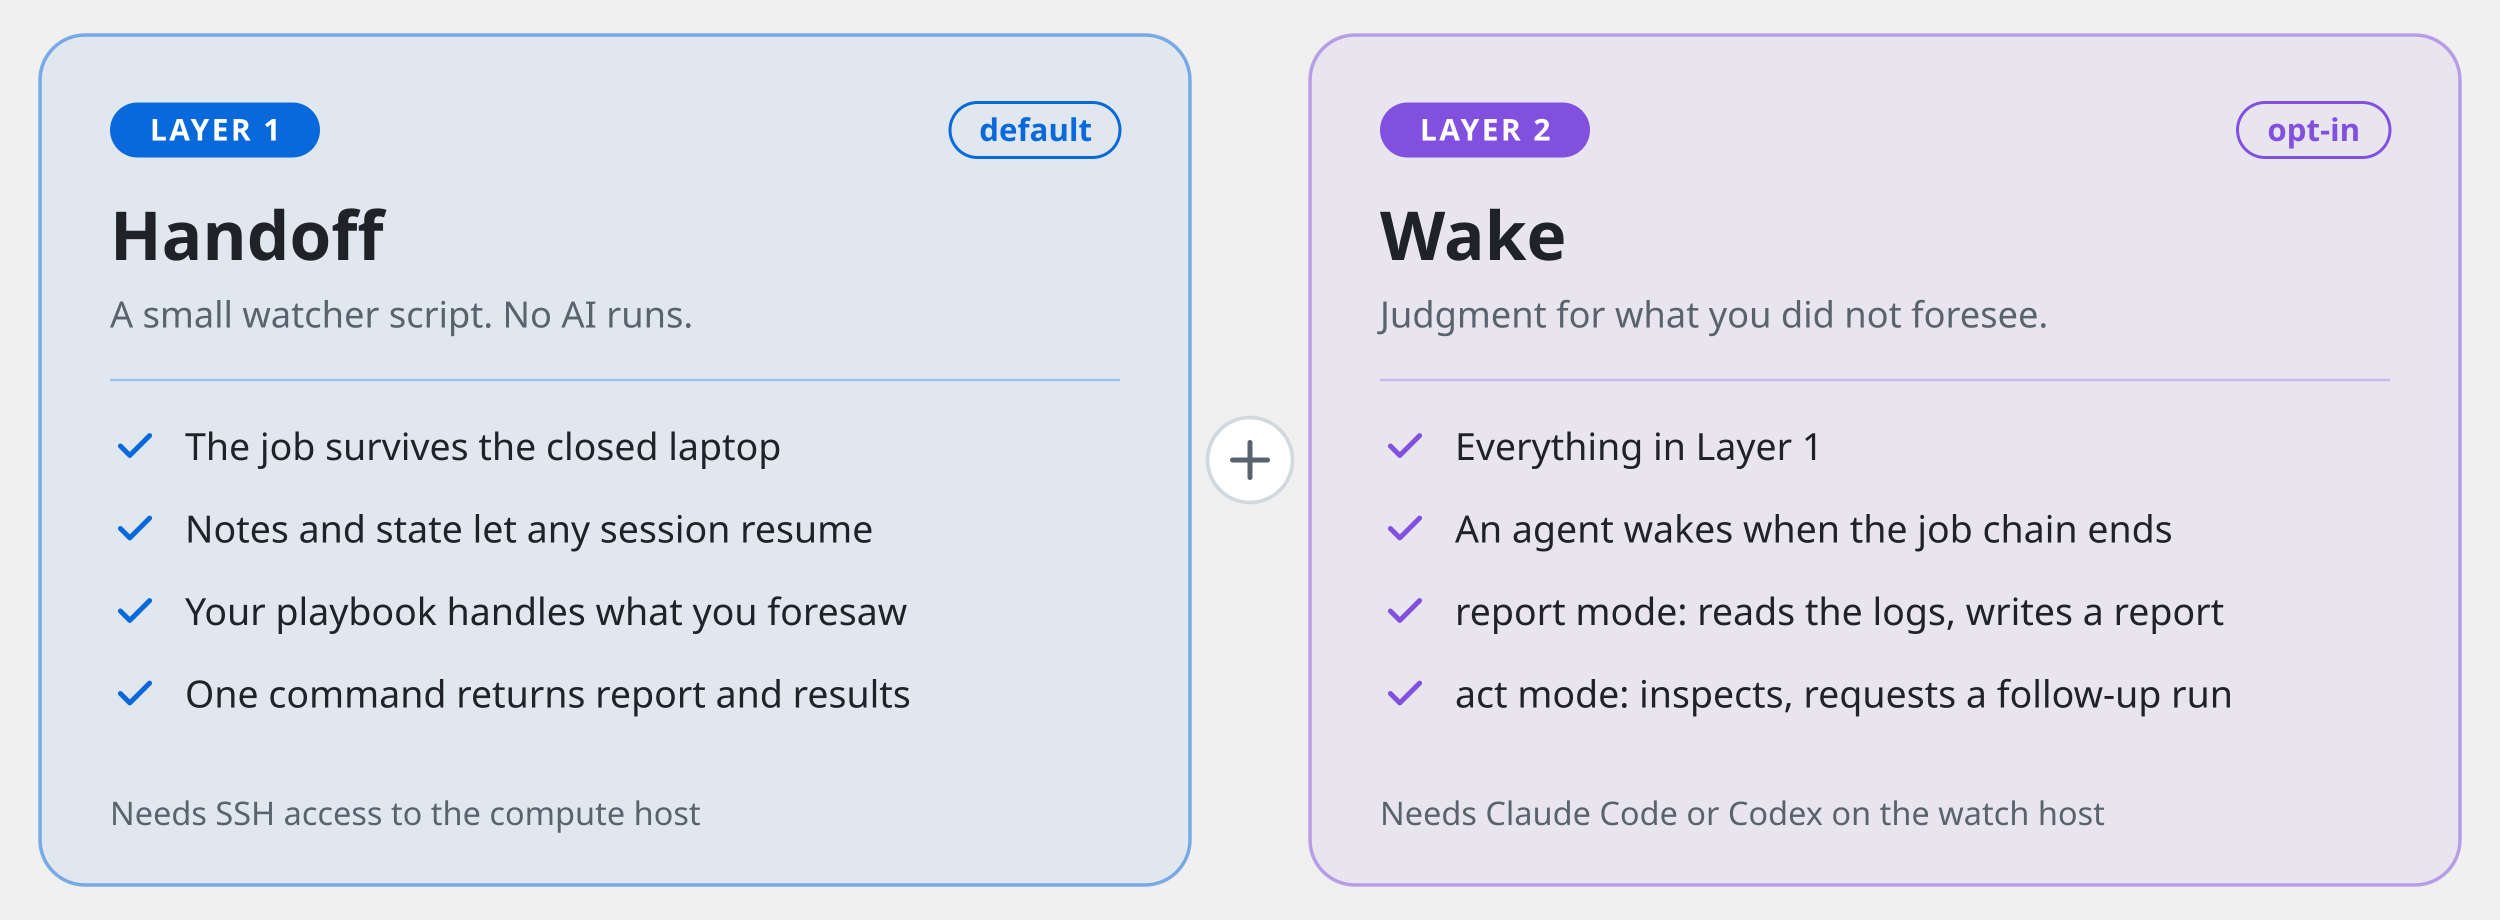
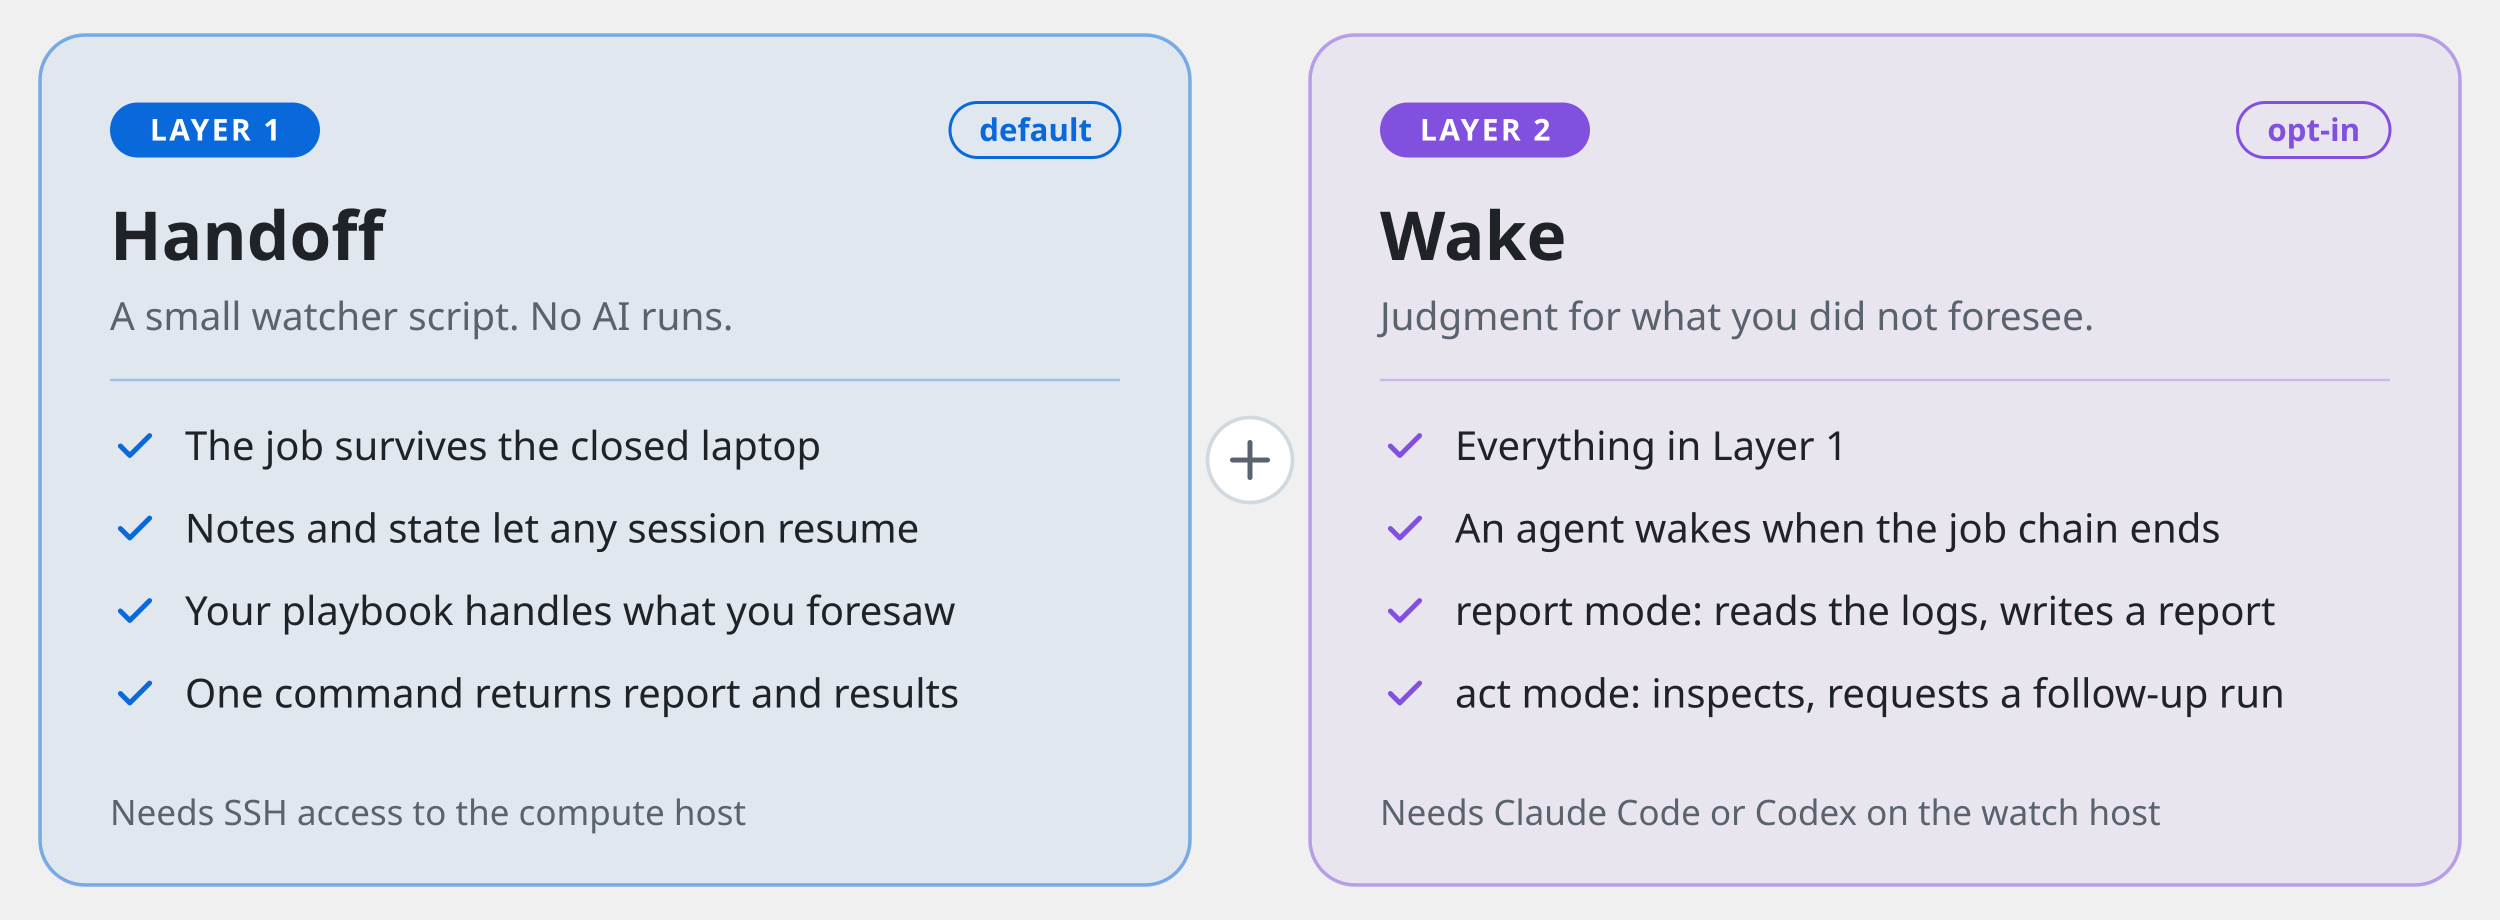
<svg xmlns="http://www.w3.org/2000/svg" viewBox="0 0 1000 368" width="1000" height="368">
  <rect x="16" y="14" width="460" height="340" rx="18" fill="#0969da" fill-opacity="0.07" stroke="#0969da" stroke-opacity="0.5" stroke-width="1.4" />
  <rect x="44" y="41" width="84" height="22" rx="11" fill="#0969da" />
  <text x="86.08" y="56.2" font-family="-apple-system, BlinkMacSystemFont, &quot;Segoe UI&quot;, &quot;Noto Sans&quot;, Helvetica, Arial, &quot;PingFang SC&quot;, &quot;Microsoft YaHei&quot;, &quot;Noto Sans CJK SC&quot;, sans-serif" font-size="12" font-weight="700" fill="#ffffff" text-anchor="middle" letter-spacing="0.08em">LAYER 1</text>
  <rect x="380" y="41" width="68" height="22" rx="11" fill="none" stroke="#0969da" stroke-width="1.2" />
  <text x="414.25" y="56.4" font-family="-apple-system, BlinkMacSystemFont, &quot;Segoe UI&quot;, &quot;Noto Sans&quot;, Helvetica, Arial, &quot;PingFang SC&quot;, &quot;Microsoft YaHei&quot;, &quot;Noto Sans CJK SC&quot;, sans-serif" font-size="12.5" font-weight="600" fill="#0969da" text-anchor="middle">default</text>
  <text x="44" y="104" font-family="-apple-system, BlinkMacSystemFont, &quot;Segoe UI&quot;, &quot;Noto Sans&quot;, Helvetica, Arial, &quot;PingFang SC&quot;, &quot;Microsoft YaHei&quot;, &quot;Noto Sans CJK SC&quot;, sans-serif" font-size="27" font-weight="700" fill="#1f2328" text-anchor="start">Handoff</text>
-   <text x="44" y="131" font-family="-apple-system, BlinkMacSystemFont, &quot;Segoe UI&quot;, &quot;Noto Sans&quot;, Helvetica, Arial, &quot;PingFang SC&quot;, &quot;Microsoft YaHei&quot;, &quot;Noto Sans CJK SC&quot;, sans-serif" font-size="14.5" font-weight="400" fill="#59636e" text-anchor="start">A small watcher script. No AI runs.</text>
+   <text x="44" y="132" font-family="-apple-system, BlinkMacSystemFont, &quot;Segoe UI&quot;, &quot;Noto Sans&quot;, Helvetica, Arial, &quot;PingFang SC&quot;, &quot;Microsoft YaHei&quot;, &quot;Noto Sans CJK SC&quot;, sans-serif" font-size="15.5" font-weight="400" fill="#59636e" text-anchor="start">A small watcher script. No AI runs.</text>
  <path d="M44 152H448" stroke="#0969da" stroke-opacity="0.3" />
  <g transform="translate(44,168) scale(0.8333333)" fill="none" stroke="#0969da" stroke-width="2.4" stroke-linecap="round" stroke-linejoin="round">
    <path d="M5 12.5l4.5 4.5L19 7.5" />
  </g>
-   <text x="74" y="184" font-family="-apple-system, BlinkMacSystemFont, &quot;Segoe UI&quot;, &quot;Noto Sans&quot;, Helvetica, Arial, &quot;PingFang SC&quot;, &quot;Microsoft YaHei&quot;, &quot;Noto Sans CJK SC&quot;, sans-serif" font-size="15" font-weight="500" fill="#1f2328" text-anchor="start">The job survives the closed laptop</text>
+   <text x="74" y="184" font-family="-apple-system, BlinkMacSystemFont, &quot;Segoe UI&quot;, &quot;Noto Sans&quot;, Helvetica, Arial, &quot;PingFang SC&quot;, &quot;Microsoft YaHei&quot;, &quot;Noto Sans CJK SC&quot;, sans-serif" font-size="16" font-weight="500" fill="#1f2328" text-anchor="start">The job survives the closed laptop</text>
  <g transform="translate(44,201) scale(0.8333333)" fill="none" stroke="#0969da" stroke-width="2.4" stroke-linecap="round" stroke-linejoin="round">
    <path d="M5 12.5l4.5 4.5L19 7.5" />
  </g>
-   <text x="74" y="217" font-family="-apple-system, BlinkMacSystemFont, &quot;Segoe UI&quot;, &quot;Noto Sans&quot;, Helvetica, Arial, &quot;PingFang SC&quot;, &quot;Microsoft YaHei&quot;, &quot;Noto Sans CJK SC&quot;, sans-serif" font-size="15" font-weight="500" fill="#1f2328" text-anchor="start">Notes and state let any session resume</text>
+   <text x="74" y="217" font-family="-apple-system, BlinkMacSystemFont, &quot;Segoe UI&quot;, &quot;Noto Sans&quot;, Helvetica, Arial, &quot;PingFang SC&quot;, &quot;Microsoft YaHei&quot;, &quot;Noto Sans CJK SC&quot;, sans-serif" font-size="16" font-weight="500" fill="#1f2328" text-anchor="start">Notes and state let any session resume</text>
  <g transform="translate(44,234) scale(0.8333333)" fill="none" stroke="#0969da" stroke-width="2.4" stroke-linecap="round" stroke-linejoin="round">
    <path d="M5 12.5l4.5 4.5L19 7.5" />
  </g>
-   <text x="74" y="250" font-family="-apple-system, BlinkMacSystemFont, &quot;Segoe UI&quot;, &quot;Noto Sans&quot;, Helvetica, Arial, &quot;PingFang SC&quot;, &quot;Microsoft YaHei&quot;, &quot;Noto Sans CJK SC&quot;, sans-serif" font-size="15" font-weight="500" fill="#1f2328" text-anchor="start">Your playbook handles what you foresaw</text>
+   <text x="74" y="250" font-family="-apple-system, BlinkMacSystemFont, &quot;Segoe UI&quot;, &quot;Noto Sans&quot;, Helvetica, Arial, &quot;PingFang SC&quot;, &quot;Microsoft YaHei&quot;, &quot;Noto Sans CJK SC&quot;, sans-serif" font-size="16" font-weight="500" fill="#1f2328" text-anchor="start">Your playbook handles what you foresaw</text>
  <g transform="translate(44,267) scale(0.8333333)" fill="none" stroke="#0969da" stroke-width="2.4" stroke-linecap="round" stroke-linejoin="round">
    <path d="M5 12.5l4.5 4.5L19 7.5" />
  </g>
-   <text x="74" y="283" font-family="-apple-system, BlinkMacSystemFont, &quot;Segoe UI&quot;, &quot;Noto Sans&quot;, Helvetica, Arial, &quot;PingFang SC&quot;, &quot;Microsoft YaHei&quot;, &quot;Noto Sans CJK SC&quot;, sans-serif" font-size="15" font-weight="500" fill="#1f2328" text-anchor="start">One command returns report and results</text>
-   <text x="44" y="330" font-family="-apple-system, BlinkMacSystemFont, &quot;Segoe UI&quot;, &quot;Noto Sans&quot;, Helvetica, Arial, &quot;PingFang SC&quot;, &quot;Microsoft YaHei&quot;, &quot;Noto Sans CJK SC&quot;, sans-serif" font-size="13" font-weight="500" fill="#59636e" text-anchor="start">Needs SSH access to the compute host</text>
+   <text x="74" y="283" font-family="-apple-system, BlinkMacSystemFont, &quot;Segoe UI&quot;, &quot;Noto Sans&quot;, Helvetica, Arial, &quot;PingFang SC&quot;, &quot;Microsoft YaHei&quot;, &quot;Noto Sans CJK SC&quot;, sans-serif" font-size="16" font-weight="500" fill="#1f2328" text-anchor="start">One command returns report and results</text>
+   <text x="44" y="330" font-family="-apple-system, BlinkMacSystemFont, &quot;Segoe UI&quot;, &quot;Noto Sans&quot;, Helvetica, Arial, &quot;PingFang SC&quot;, &quot;Microsoft YaHei&quot;, &quot;Noto Sans CJK SC&quot;, sans-serif" font-size="14" font-weight="500" fill="#59636e" text-anchor="start">Needs SSH access to the compute host</text>
  <rect x="524" y="14" width="460" height="340" rx="18" fill="#8250df" fill-opacity="0.07" stroke="#8250df" stroke-opacity="0.5" stroke-width="1.4" />
  <rect x="552" y="41" width="84" height="22" rx="11" fill="#8250df" />
  <text x="594.08" y="56.2" font-family="-apple-system, BlinkMacSystemFont, &quot;Segoe UI&quot;, &quot;Noto Sans&quot;, Helvetica, Arial, &quot;PingFang SC&quot;, &quot;Microsoft YaHei&quot;, &quot;Noto Sans CJK SC&quot;, sans-serif" font-size="12" font-weight="700" fill="#ffffff" text-anchor="middle" letter-spacing="0.08em">LAYER 2</text>
  <rect x="895" y="41" width="61" height="22" rx="11" fill="none" stroke="#8250df" stroke-width="1.2" />
  <text x="925.5" y="56.4" font-family="-apple-system, BlinkMacSystemFont, &quot;Segoe UI&quot;, &quot;Noto Sans&quot;, Helvetica, Arial, &quot;PingFang SC&quot;, &quot;Microsoft YaHei&quot;, &quot;Noto Sans CJK SC&quot;, sans-serif" font-size="12.5" font-weight="600" fill="#8250df" text-anchor="middle">opt-in</text>
  <text x="552" y="104" font-family="-apple-system, BlinkMacSystemFont, &quot;Segoe UI&quot;, &quot;Noto Sans&quot;, Helvetica, Arial, &quot;PingFang SC&quot;, &quot;Microsoft YaHei&quot;, &quot;Noto Sans CJK SC&quot;, sans-serif" font-size="27" font-weight="700" fill="#1f2328" text-anchor="start">Wake</text>
-   <text x="552" y="131" font-family="-apple-system, BlinkMacSystemFont, &quot;Segoe UI&quot;, &quot;Noto Sans&quot;, Helvetica, Arial, &quot;PingFang SC&quot;, &quot;Microsoft YaHei&quot;, &quot;Noto Sans CJK SC&quot;, sans-serif" font-size="14.5" font-weight="400" fill="#59636e" text-anchor="start">Judgment for what you did not foresee.</text>
+   <text x="552" y="132" font-family="-apple-system, BlinkMacSystemFont, &quot;Segoe UI&quot;, &quot;Noto Sans&quot;, Helvetica, Arial, &quot;PingFang SC&quot;, &quot;Microsoft YaHei&quot;, &quot;Noto Sans CJK SC&quot;, sans-serif" font-size="15.5" font-weight="400" fill="#59636e" text-anchor="start">Judgment for what you did not foresee.</text>
  <path d="M552 152H956" stroke="#8250df" stroke-opacity="0.3" />
  <g transform="translate(552,168) scale(0.8333333)" fill="none" stroke="#8250df" stroke-width="2.4" stroke-linecap="round" stroke-linejoin="round">
    <path d="M5 12.5l4.5 4.5L19 7.5" />
  </g>
-   <text x="582" y="184" font-family="-apple-system, BlinkMacSystemFont, &quot;Segoe UI&quot;, &quot;Noto Sans&quot;, Helvetica, Arial, &quot;PingFang SC&quot;, &quot;Microsoft YaHei&quot;, &quot;Noto Sans CJK SC&quot;, sans-serif" font-size="15" font-weight="500" fill="#1f2328" text-anchor="start">Everything in Layer 1</text>
+   <text x="582" y="184" font-family="-apple-system, BlinkMacSystemFont, &quot;Segoe UI&quot;, &quot;Noto Sans&quot;, Helvetica, Arial, &quot;PingFang SC&quot;, &quot;Microsoft YaHei&quot;, &quot;Noto Sans CJK SC&quot;, sans-serif" font-size="16" font-weight="500" fill="#1f2328" text-anchor="start">Everything in Layer 1</text>
  <g transform="translate(552,201) scale(0.8333333)" fill="none" stroke="#8250df" stroke-width="2.4" stroke-linecap="round" stroke-linejoin="round">
    <path d="M5 12.5l4.5 4.5L19 7.5" />
  </g>
-   <text x="582" y="217" font-family="-apple-system, BlinkMacSystemFont, &quot;Segoe UI&quot;, &quot;Noto Sans&quot;, Helvetica, Arial, &quot;PingFang SC&quot;, &quot;Microsoft YaHei&quot;, &quot;Noto Sans CJK SC&quot;, sans-serif" font-size="15" font-weight="500" fill="#1f2328" text-anchor="start">An agent wakes when the job chain ends</text>
+   <text x="582" y="217" font-family="-apple-system, BlinkMacSystemFont, &quot;Segoe UI&quot;, &quot;Noto Sans&quot;, Helvetica, Arial, &quot;PingFang SC&quot;, &quot;Microsoft YaHei&quot;, &quot;Noto Sans CJK SC&quot;, sans-serif" font-size="16" font-weight="500" fill="#1f2328" text-anchor="start">An agent wakes when the job chain ends</text>
  <g transform="translate(552,234) scale(0.8333333)" fill="none" stroke="#8250df" stroke-width="2.4" stroke-linecap="round" stroke-linejoin="round">
    <path d="M5 12.5l4.5 4.5L19 7.5" />
  </g>
-   <text x="582" y="250" font-family="-apple-system, BlinkMacSystemFont, &quot;Segoe UI&quot;, &quot;Noto Sans&quot;, Helvetica, Arial, &quot;PingFang SC&quot;, &quot;Microsoft YaHei&quot;, &quot;Noto Sans CJK SC&quot;, sans-serif" font-size="15" font-weight="500" fill="#1f2328" text-anchor="start">report mode: reads the logs, writes a report</text>
+   <text x="582" y="250" font-family="-apple-system, BlinkMacSystemFont, &quot;Segoe UI&quot;, &quot;Noto Sans&quot;, Helvetica, Arial, &quot;PingFang SC&quot;, &quot;Microsoft YaHei&quot;, &quot;Noto Sans CJK SC&quot;, sans-serif" font-size="16" font-weight="500" fill="#1f2328" text-anchor="start">report mode: reads the logs, writes a report</text>
  <g transform="translate(552,267) scale(0.8333333)" fill="none" stroke="#8250df" stroke-width="2.4" stroke-linecap="round" stroke-linejoin="round">
    <path d="M5 12.5l4.5 4.5L19 7.5" />
  </g>
-   <text x="582" y="283" font-family="-apple-system, BlinkMacSystemFont, &quot;Segoe UI&quot;, &quot;Noto Sans&quot;, Helvetica, Arial, &quot;PingFang SC&quot;, &quot;Microsoft YaHei&quot;, &quot;Noto Sans CJK SC&quot;, sans-serif" font-size="15" font-weight="500" fill="#1f2328" text-anchor="start">act mode: inspects, requests a follow-up run</text>
-   <text x="552" y="330" font-family="-apple-system, BlinkMacSystemFont, &quot;Segoe UI&quot;, &quot;Noto Sans&quot;, Helvetica, Arial, &quot;PingFang SC&quot;, &quot;Microsoft YaHei&quot;, &quot;Noto Sans CJK SC&quot;, sans-serif" font-size="13" font-weight="500" fill="#59636e" text-anchor="start">Needs Claude Code or Codex on the watch host</text>
+   <text x="582" y="283" font-family="-apple-system, BlinkMacSystemFont, &quot;Segoe UI&quot;, &quot;Noto Sans&quot;, Helvetica, Arial, &quot;PingFang SC&quot;, &quot;Microsoft YaHei&quot;, &quot;Noto Sans CJK SC&quot;, sans-serif" font-size="16" font-weight="500" fill="#1f2328" text-anchor="start">act mode: inspects, requests a follow-up run</text>
+   <text x="552" y="330" font-family="-apple-system, BlinkMacSystemFont, &quot;Segoe UI&quot;, &quot;Noto Sans&quot;, Helvetica, Arial, &quot;PingFang SC&quot;, &quot;Microsoft YaHei&quot;, &quot;Noto Sans CJK SC&quot;, sans-serif" font-size="14" font-weight="500" fill="#59636e" text-anchor="start">Needs Claude Code or Codex on the watch host</text>
  <circle cx="500.0" cy="184.0" r="17" fill="#ffffff" stroke="#d1d9e0" stroke-width="1.5" />
  <path d="M493.0 184.0h14M500.0 177.0v14" stroke="#59636e" stroke-width="2" stroke-linecap="round" />
</svg>
